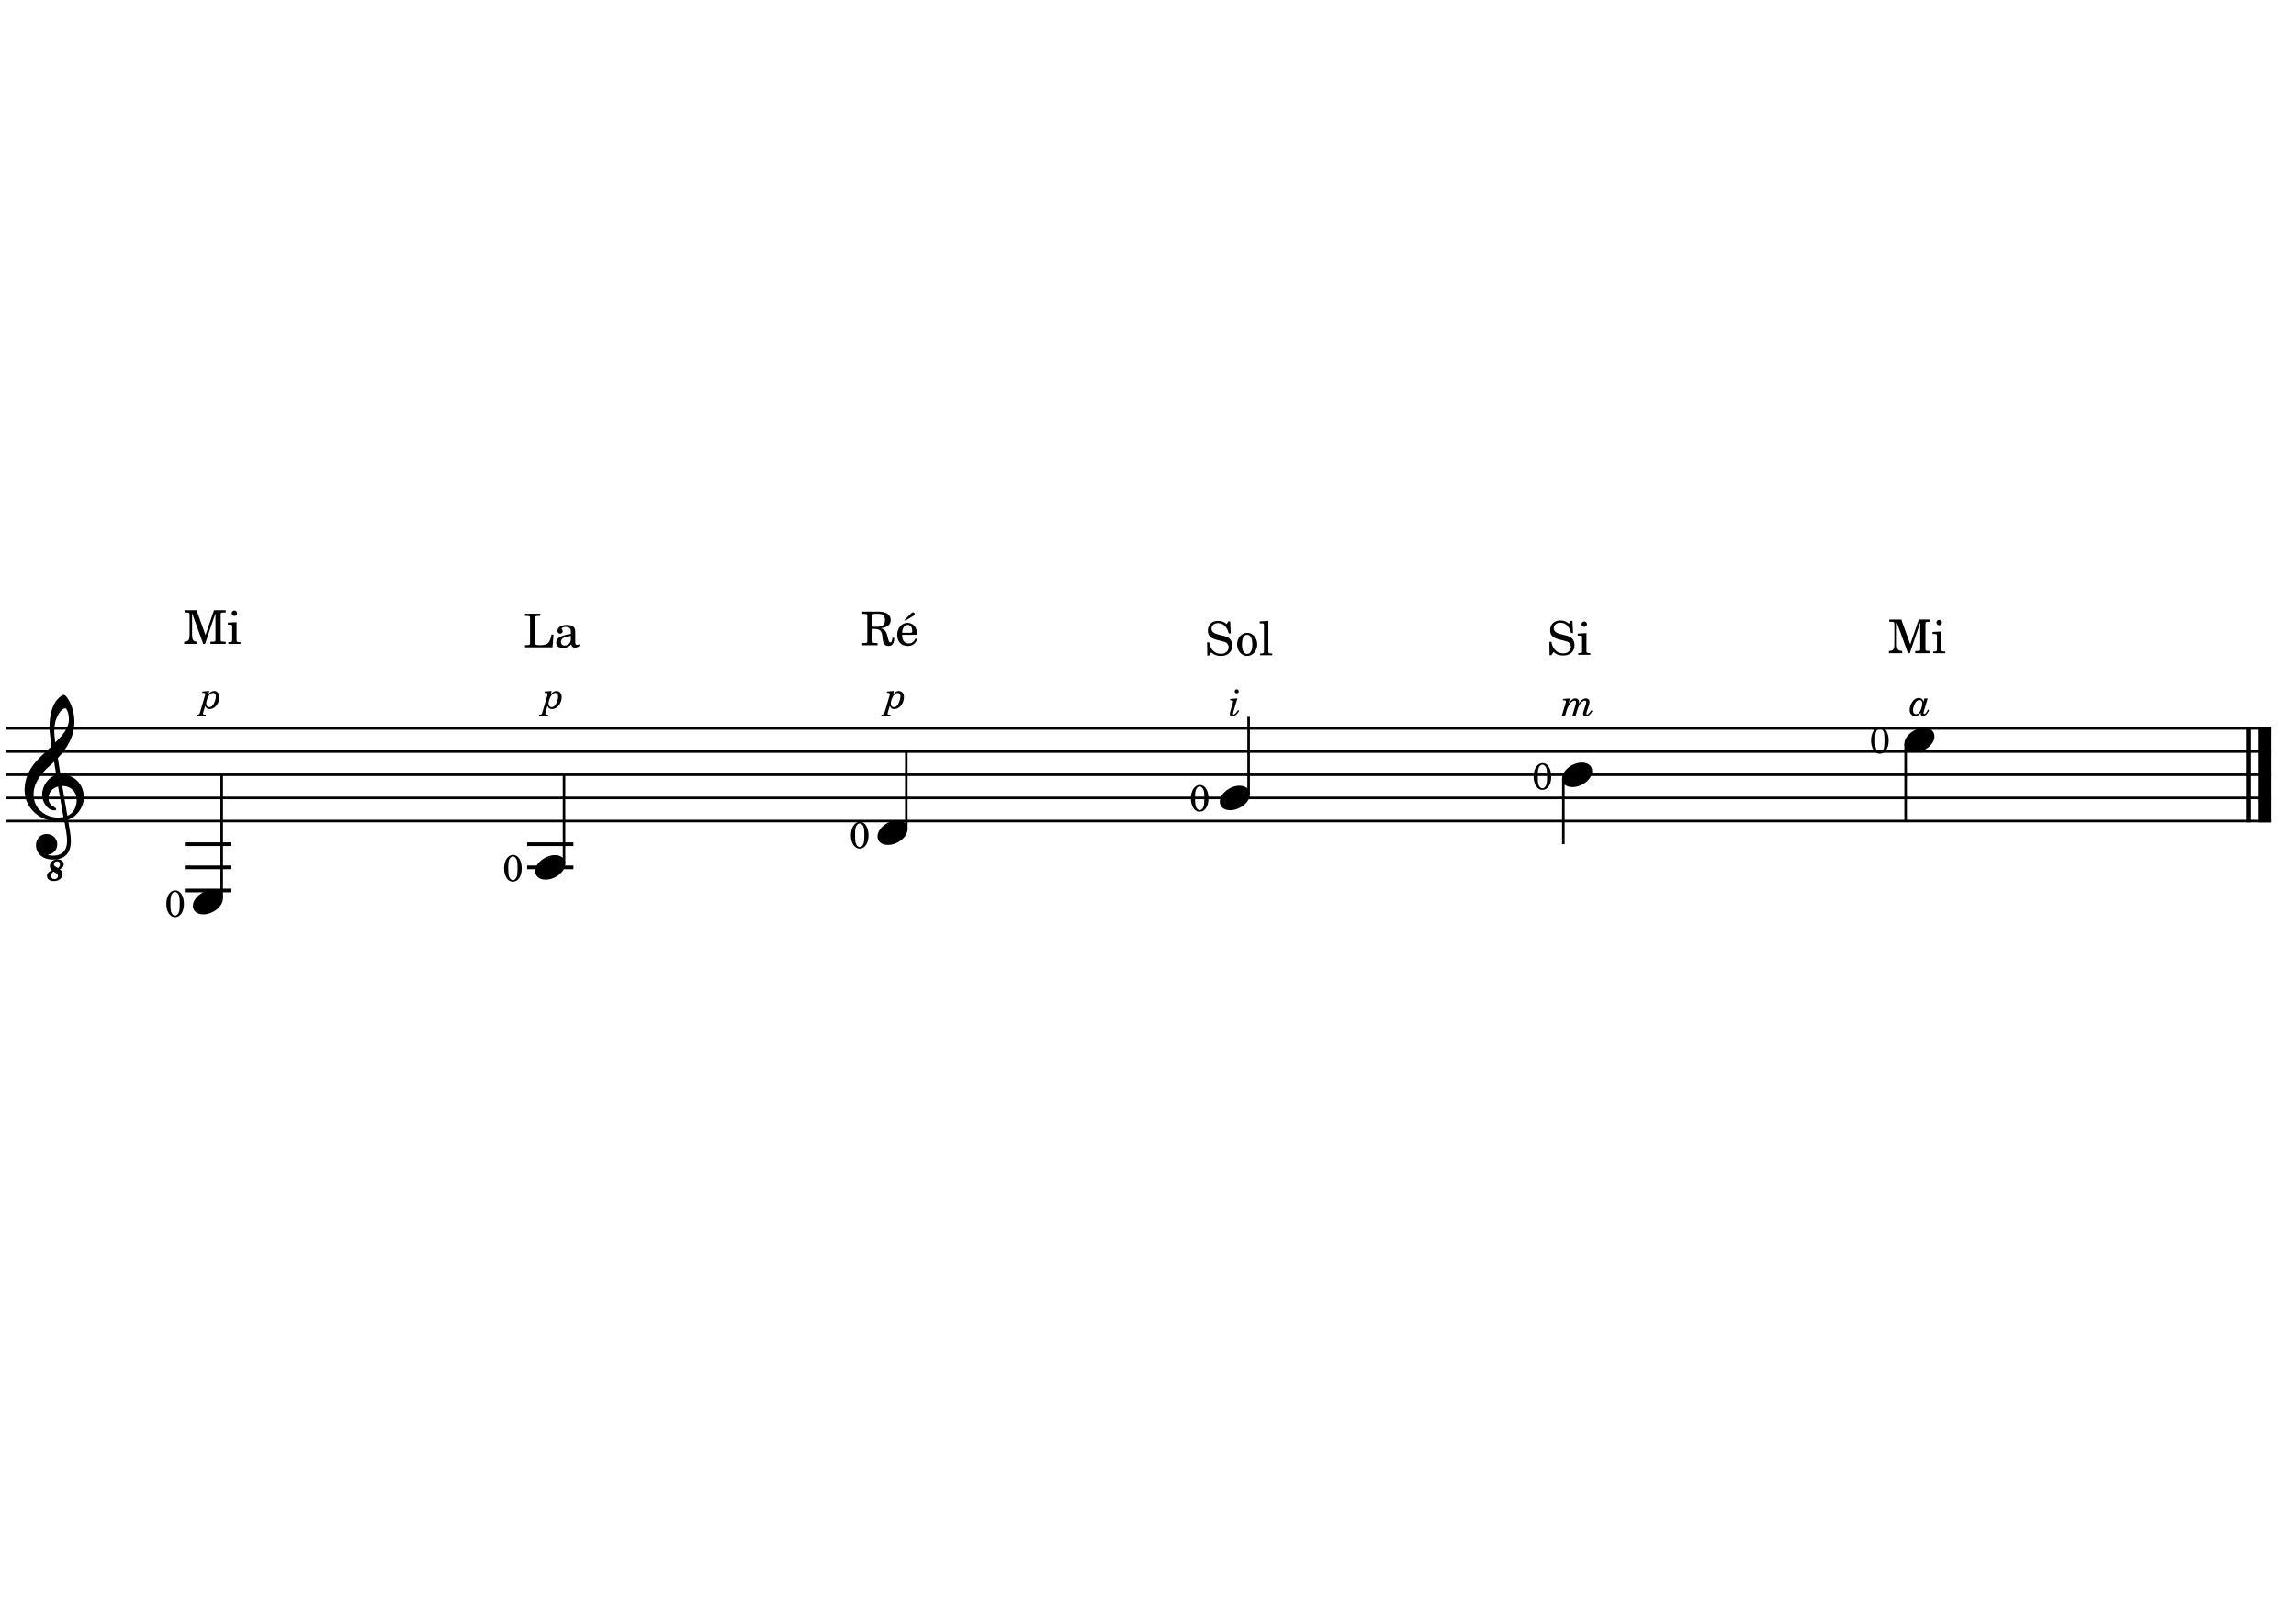
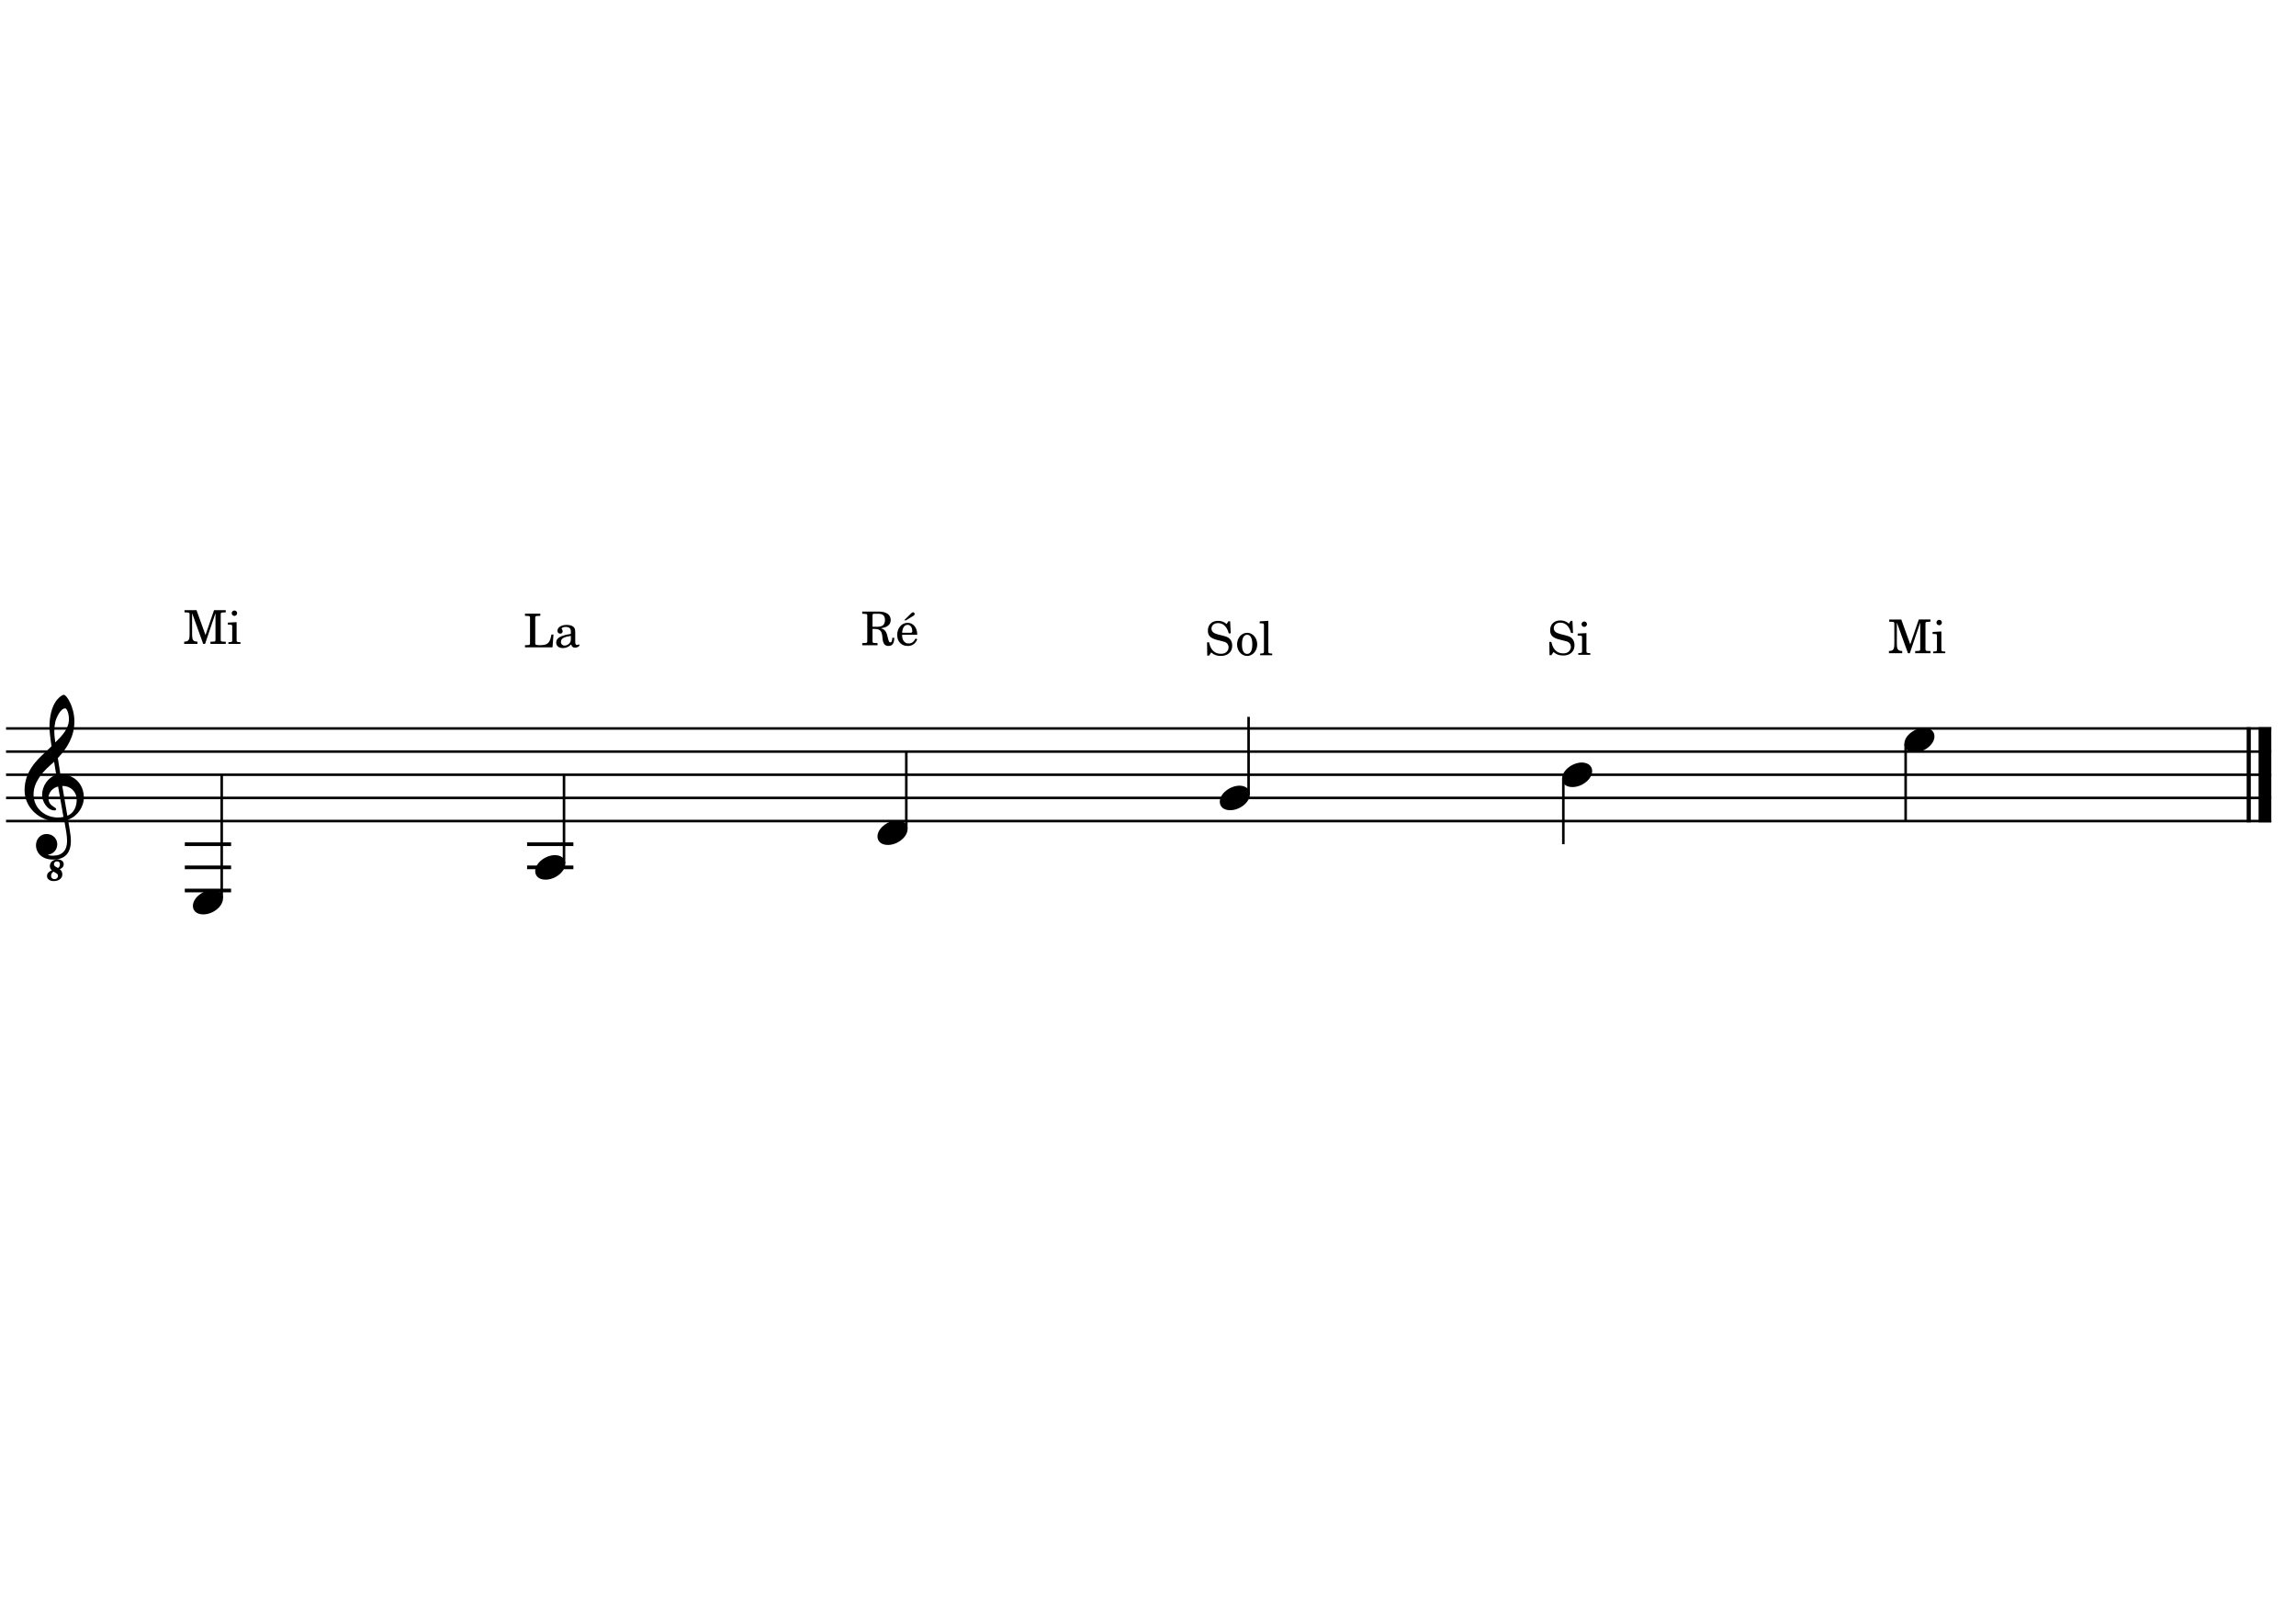
<svg xmlns="http://www.w3.org/2000/svg" width="297mm" height="210mm" viewBox="0 0 297 210" version="1.1" id="svg1">
  <defs id="defs1" />
  <g id="layer1">
    <polyline class="StaffLines" fill="none" stroke="#000000" stroke-width="2.73" stroke-linejoin="bevel" points="336.614,634.252 2763.78,634.252" id="polyline1" transform="matrix(0.1207262,0,0,0.1207262,-39.85454,17.64153)" />
    <polyline class="StaffLines" fill="none" stroke="#000000" stroke-width="2.73" stroke-linejoin="bevel" points="336.614,659.055 2763.78,659.055" id="polyline2" transform="matrix(0.1207262,0,0,0.1207262,-39.85454,17.64153)" />
    <polyline class="StaffLines" fill="none" stroke="#000000" stroke-width="2.73" stroke-linejoin="bevel" points="336.614,683.858 2763.78,683.858" id="polyline3" transform="matrix(0.1207262,0,0,0.1207262,-39.85454,17.64153)" />
    <polyline class="StaffLines" fill="none" stroke="#000000" stroke-width="2.73" stroke-linejoin="bevel" points="336.614,708.661 2763.78,708.661" id="polyline4" transform="matrix(0.1207262,0,0,0.1207262,-39.85454,17.64153)" />
    <polyline class="StaffLines" fill="none" stroke="#000000" stroke-width="2.73" stroke-linejoin="bevel" points="336.614,733.465 2763.78,733.465" id="polyline5" transform="matrix(0.1207262,0,0,0.1207262,-39.85454,17.64153)" />
    <polyline class="BarLine" fill="none" stroke="#000000" stroke-width="4.46" stroke-linejoin="bevel" points="2739.59,632.888 2739.59,734.829" id="polyline6" transform="matrix(0.1207262,0,0,0.1207262,-39.85454,17.64153)" />
    <polyline class="BarLine" fill="none" stroke="#000000" stroke-width="13.64" stroke-linejoin="bevel" points="2756.96,632.888 2756.96,734.829" id="polyline7" transform="matrix(0.1207262,0,0,0.1207262,-39.85454,17.64153)" />
    <polyline class="LedgerLine" fill="none" stroke="#000000" stroke-width="3.97" stroke-linejoin="bevel" points="894.891,783.071 944.49,783.071" id="polyline8" transform="matrix(0.1207262,0,0,0.1207262,-39.85454,17.64153)" />
    <polyline class="LedgerLine" fill="none" stroke="#000000" stroke-width="3.97" stroke-linejoin="bevel" points="894.891,758.268 944.49,758.268" id="polyline9" transform="matrix(0.1207262,0,0,0.1207262,-39.85454,17.64153)" />
    <polyline class="LedgerLine" fill="none" stroke="#000000" stroke-width="3.97" stroke-linejoin="bevel" points="528.133,807.874 577.732,807.874" id="polyline10" transform="matrix(0.1207262,0,0,0.1207262,-39.85454,17.64153)" />
    <polyline class="LedgerLine" fill="none" stroke="#000000" stroke-width="3.97" stroke-linejoin="bevel" points="528.133,783.071 577.732,783.071" id="polyline11" transform="matrix(0.1207262,0,0,0.1207262,-39.85454,17.64153)" />
    <polyline class="LedgerLine" fill="none" stroke="#000000" stroke-width="3.97" stroke-linejoin="bevel" points="528.133,758.268 577.732,758.268" id="polyline12" transform="matrix(0.1207262,0,0,0.1207262,-39.85454,17.64153)" />
    <polyline class="Stem" fill="none" stroke="#000000" stroke-width="2.73" stroke-linejoin="bevel" points="567.686,816.307 567.686,683.858" id="polyline13" transform="matrix(0.1207262,0,0,0.1207262,-39.85454,17.64153)" />
    <polyline class="Stem" fill="none" stroke="#000000" stroke-width="2.73" stroke-linejoin="bevel" points="934.445,779.102 934.445,683.858" id="polyline14" transform="matrix(0.1207262,0,0,0.1207262,-39.85454,17.64153)" />
    <polyline class="Stem" fill="none" stroke="#000000" stroke-width="2.73" stroke-linejoin="bevel" points="1301.2,741.898 1301.2,659.055" id="polyline15" transform="matrix(0.1207262,0,0,0.1207262,-39.85454,17.64153)" />
    <polyline class="Stem" fill="none" stroke="#000000" stroke-width="2.73" stroke-linejoin="bevel" points="2371.97,650.82 2371.97,733.465" id="polyline16" transform="matrix(0.1207262,0,0,0.1207262,-39.85454,17.64153)" />
    <polyline class="Stem" fill="none" stroke="#000000" stroke-width="2.73" stroke-linejoin="bevel" points="2005.21,688.025 2005.21,758.268" id="polyline17" transform="matrix(0.1207262,0,0,0.1207262,-39.85454,17.64153)" />
    <polyline class="Stem" fill="none" stroke="#000000" stroke-width="2.73" stroke-linejoin="bevel" points="1667.96,704.693 1667.96,621.85" id="polyline18" transform="matrix(0.1207262,0,0,0.1207262,-39.85454,17.64153)" />
    <path class="Note" d="m 202.063,100.705 c 0,0.515 0.371,1.089 1.342,1.089 1.245,0 2.551,-1.018 2.551,-2.072 0,-0.707 -0.599,-1.102 -1.342,-1.102 -1.162,0 -2.551,0.983 -2.551,2.085" id="path18" style="stroke-width:0.12" />
    <path class="Note" d="m 69.23,112.682 c 0,0.515 0.371,1.089 1.342,1.089 1.245,0 2.551,-1.018 2.551,-2.072 0,-0.707 -0.599,-1.102 -1.342,-1.102 -1.162,0 -2.551,0.983 -2.551,2.085" id="path19" style="stroke-width:0.12" />
    <path class="Note" d="m 246.339,96.213 c 0,0.515 0.371,1.089 1.342,1.089 1.245,0 2.551,-1.018 2.551,-2.072 0,-0.707 -0.599,-1.102 -1.342,-1.102 -1.162,0 -2.551,0.983 -2.551,2.085" id="path20" style="stroke-width:0.12" />
    <path class="Note" d="m 113.508,108.191 c 0,0.515 0.371,1.089 1.342,1.089 1.245,0 2.551,-1.018 2.551,-2.072 0,-0.707 -0.599,-1.102 -1.342,-1.102 -1.162,0 -2.551,0.983 -2.551,2.085" id="path21" style="stroke-width:0.12" />
    <path class="Note" d="m 24.953,117.174 c 0,0.515 0.371,1.089 1.342,1.089 1.245,0 2.551,-1.018 2.551,-2.072 0,-0.707 -0.599,-1.102 -1.342,-1.102 -1.162,0 -2.551,0.983 -2.551,2.085" id="path22" style="stroke-width:0.12" />
    <path class="Note" d="m 157.785,103.699 c 0,0.515 0.371,1.089 1.342,1.089 1.245,0 2.551,-1.018 2.551,-2.072 0,-0.707 -0.599,-1.102 -1.342,-1.102 -1.162,0 -2.551,0.983 -2.551,2.085" id="path23" style="stroke-width:0.12" />
    <path class="Clef" d="m 10.845,103.16 c 0,-1.797 -1.282,-3.019 -3.03,-3.019 -0.12,-0.719 -0.228,-1.437 -0.335,-2.096 1.258,-1.331 2.143,-2.839 2.143,-4.731 0,-1.102 -0.335,-1.976 -0.539,-2.409 -0.286,-0.61 -0.634,-1.043 -0.838,-1.043 -0.082,0 -0.466,0.157 -0.85,0.623 -0.779,0.911 -0.994,2.431 -0.994,3.438 0,0.648 0.06,1.233 0.264,2.588 -0.013,0 -0.636,0.634 -0.887,0.85 -1.091,1.007 -2.6,2.467 -2.6,4.851 0,2.251 1.952,4.012 4.181,4.012 0.346,0 0.67,-0.035 0.958,-0.084 0.215,1.151 0.359,1.989 0.359,2.624 0,1.246 -0.648,1.905 -1.845,1.905 -0.299,0 -0.55,-0.06 -0.563,-0.073 -0.022,0 -0.047,-0.011 -0.047,-0.022 0,-0.024 0.024,-0.037 0.06,-0.049 0.563,-0.084 1.125,-0.563 1.125,-1.329 0,-0.648 -0.49,-1.331 -1.389,-1.331 -0.827,0 -1.366,0.683 -1.366,1.473 0,0.792 0.599,1.834 2.216,1.834 1.546,0 2.3,-0.876 2.3,-2.409 0,-0.466 -0.071,-1.005 -0.191,-1.688 -0.036,-0.24 -0.095,-0.612 -0.18,-1.067 1.173,-0.395 2.047,-1.606 2.047,-2.85 M 7.156,93.35 c 0.12,-0.479 0.659,-1.737 1.282,-1.737 0.18,0 0.479,0.575 0.479,1.413 0,1.233 -0.934,2.169 -1.761,2.994 -0.071,-0.479 -0.131,-0.958 -0.131,-1.449 0,-0.455 0.047,-0.852 0.131,-1.222 m 0.359,12.386 c -1.712,0 -3.174,-1.198 -3.174,-3.007 0,-1.46 1.042,-2.766 2.085,-3.689 0.202,-0.168 0.395,-0.348 0.575,-0.515 0.107,0.646 0.204,1.198 0.275,1.701 -1.091,0.311 -1.832,1.473 -1.832,2.586 0,0.852 0.659,2.001 1.617,2.001 0.095,0 0.204,-0.049 0.204,-0.168 0,-0.095 -0.109,-0.167 -0.264,-0.262 -0.468,-0.277 -0.732,-0.599 -0.732,-1.175 0,-0.73 0.552,-1.318 1.246,-1.484 l 0.694,3.928 c -0.24,0.06 -0.455,0.084 -0.694,0.084 m 1.198,-0.228 c -0.251,-1.424 -0.575,-3.329 -0.659,-3.857 1.209,0 1.726,0.838 1.832,1.415 0.013,0.095 0.036,0.226 0.036,0.371 0,0.863 -0.359,1.737 -1.209,2.072 m -0.468,6.277 c 0,-0.444 -0.406,-0.634 -0.801,-0.634 -0.503,0 -0.996,0.311 -0.996,0.85 0,0.228 0.084,0.397 0.264,0.563 -0.311,0.12 -0.634,0.359 -0.634,0.732 0,0.395 0.359,0.659 0.887,0.659 0.646,0 1.1,-0.359 1.1,-0.876 0,-0.275 -0.12,-0.502 -0.335,-0.659 0.348,-0.155 0.515,-0.346 0.515,-0.634 m -0.741,0.479 c -0.18,-0.095 -0.228,-0.12 -0.264,-0.144 l -0.013,-0.011 c -0.191,-0.109 -0.251,-0.193 -0.251,-0.335 0,-0.217 0.168,-0.372 0.408,-0.372 0.24,0 0.371,0.144 0.371,0.395 0,0.193 -0.071,0.324 -0.251,0.468 m -0.457,1.437 c -0.262,0 -0.442,-0.167 -0.442,-0.419 0,-0.226 0.107,-0.43 0.311,-0.55 0.049,0.024 0.06,0.036 0.095,0.047 0.144,0.073 0.144,0.073 0.168,0.097 0.24,0.131 0.324,0.251 0.324,0.419 0,0.226 -0.193,0.406 -0.457,0.406" id="path24" style="stroke-width:0.12" />
-     <path class="Fingering" d="m 27.063,89.359 -0.879,0.072 -0.019,0.175 h 0.115 c 0.198,0 0.275,0.043 0.275,0.149 0,0.047 -0.013,0.115 -0.043,0.213 L 25.895,92.062 c -0.098,0.349 -0.102,0.353 -0.43,0.368 l -0.021,0.173 h 1.16 l 0.019,-0.173 h -0.058 c -0.232,0 -0.309,-0.028 -0.309,-0.126 0,-0.038 0.021,-0.121 0.055,-0.241 l 0.236,-0.787 c 0.13,0.334 0.257,0.424 0.575,0.424 0.781,0 1.254,-0.849 1.254,-1.554 0,-0.236 -0.047,-0.396 -0.159,-0.536 -0.126,-0.155 -0.319,-0.251 -0.507,-0.251 -0.247,0 -0.502,0.145 -0.719,0.411 l 0.072,-0.411 m 0.498,0.257 c 0.217,0 0.362,0.168 0.362,0.424 0,0.266 -0.083,0.594 -0.228,0.892 -0.168,0.362 -0.362,0.526 -0.617,0.526 -0.238,0 -0.406,-0.187 -0.406,-0.443 0,-0.434 0.342,-1.4 0.889,-1.4" id="path27" style="stroke-width:0.121" />
-     <path class="Fingering" d="m 111.234,106.288 c -0.675,0 -1.167,0.734 -1.167,1.749 0,0.994 0.477,1.722 1.128,1.722 0.677,0 1.151,-0.704 1.151,-1.709 0,-0.511 -0.107,-0.936 -0.309,-1.269 -0.188,-0.304 -0.497,-0.492 -0.802,-0.492 m -0.034,0.208 c 0.158,0 0.313,0.106 0.43,0.3 0.13,0.226 0.174,0.502 0.174,1.164 0,0.681 -0.034,1 -0.13,1.211 -0.111,0.238 -0.285,0.381 -0.467,0.381 -0.164,0 -0.315,-0.106 -0.431,-0.298 -0.135,-0.228 -0.173,-0.526 -0.173,-1.319 0,-0.566 0.034,-0.845 0.129,-1.058 0.112,-0.241 0.285,-0.381 0.468,-0.381" id="path28" style="stroke-width:0.121" />
-     <path class="Fingering" d="m 155.212,101.513 c -0.676,0 -1.167,0.734 -1.167,1.749 0,0.994 0.477,1.722 1.128,1.722 0.677,0 1.151,-0.704 1.151,-1.709 0,-0.511 -0.107,-0.936 -0.309,-1.27 -0.188,-0.304 -0.499,-0.492 -0.802,-0.492 m -0.034,0.208 c 0.158,0 0.313,0.106 0.43,0.3 0.13,0.226 0.174,0.502 0.174,1.164 0,0.681 -0.034,1 -0.13,1.211 -0.111,0.238 -0.285,0.381 -0.468,0.381 -0.164,0 -0.315,-0.106 -0.43,-0.298 -0.135,-0.228 -0.174,-0.526 -0.174,-1.318 0,-0.566 0.035,-0.845 0.13,-1.058 0.111,-0.241 0.285,-0.381 0.468,-0.381" id="path29" style="stroke-width:0.121" />
-     <path class="Fingering" d="m 159.974,89.146 c -0.145,0 -0.26,0.117 -0.26,0.262 0,0.14 0.115,0.26 0.256,0.26 0.15,0 0.264,-0.117 0.264,-0.26 0,-0.145 -0.115,-0.262 -0.261,-0.262 m 0.087,1.179 -0.926,0.072 -0.019,0.175 h 0.116 c 0.198,0 0.275,0.043 0.275,0.149 0,0.047 -0.01,0.102 -0.043,0.213 l -0.281,0.941 c -0.09,0.307 -0.106,0.375 -0.106,0.487 0,0.17 0.146,0.3 0.328,0.3 0.415,0 0.7,-0.43 0.904,-0.743 l -0.151,-0.083 c -0.251,0.381 -0.453,0.585 -0.583,0.585 -0.05,0 -0.083,-0.043 -0.083,-0.102 0,-0.047 0.019,-0.136 0.059,-0.27 l 0.511,-1.724" id="path30" style="stroke-width:0.121" />
-     <path class="Fingering" d="m 71.34,89.359 -0.879,0.072 -0.019,0.175 h 0.115 c 0.198,0 0.275,0.043 0.275,0.149 0,0.047 -0.013,0.115 -0.043,0.213 l -0.617,2.094 c -0.098,0.349 -0.102,0.353 -0.43,0.368 l -0.021,0.173 h 1.16 l 0.019,-0.173 h -0.058 c -0.232,0 -0.309,-0.028 -0.309,-0.126 0,-0.038 0.021,-0.121 0.055,-0.241 l 0.236,-0.787 c 0.13,0.334 0.257,0.424 0.575,0.424 0.781,0 1.254,-0.849 1.254,-1.554 0,-0.236 -0.047,-0.396 -0.159,-0.536 -0.126,-0.155 -0.319,-0.251 -0.507,-0.251 -0.247,0 -0.502,0.145 -0.719,0.411 l 0.072,-0.411 m 0.498,0.257 c 0.217,0 0.362,0.168 0.362,0.424 0,0.266 -0.083,0.594 -0.228,0.892 -0.168,0.362 -0.362,0.526 -0.617,0.526 -0.238,0 -0.406,-0.187 -0.406,-0.443 0,-0.434 0.341,-1.4 0.888,-1.4" id="path31" style="stroke-width:0.121" />
-     <path class="Fingering" d="m 115.618,89.359 -0.879,0.072 -0.019,0.175 h 0.115 c 0.198,0 0.275,0.043 0.275,0.149 0,0.047 -0.012,0.115 -0.042,0.213 l -0.617,2.094 c -0.099,0.349 -0.103,0.353 -0.431,0.368 l -0.021,0.173 h 1.16 l 0.019,-0.173 h -0.059 c -0.232,0 -0.309,-0.028 -0.309,-0.126 0,-0.038 0.021,-0.121 0.054,-0.241 l 0.237,-0.787 c 0.129,0.334 0.256,0.424 0.575,0.424 0.781,0 1.254,-0.849 1.254,-1.554 0,-0.236 -0.047,-0.396 -0.158,-0.536 -0.127,-0.155 -0.319,-0.251 -0.507,-0.251 -0.247,0 -0.502,0.145 -0.72,0.411 l 0.072,-0.411 m 0.497,0.257 c 0.217,0 0.362,0.168 0.362,0.424 0,0.266 -0.082,0.594 -0.228,0.892 -0.168,0.362 -0.362,0.526 -0.617,0.526 -0.238,0 -0.406,-0.187 -0.406,-0.443 0,-0.434 0.342,-1.4 0.889,-1.4" id="path32" style="stroke-width:0.121" />
-     <path class="Fingering" d="m 199.547,98.69 c -0.675,0 -1.167,0.734 -1.167,1.749 0,0.994 0.477,1.722 1.128,1.722 0.677,0 1.151,-0.704 1.151,-1.709 0,-0.511 -0.107,-0.936 -0.309,-1.269 -0.188,-0.304 -0.497,-0.492 -0.802,-0.492 m -0.034,0.207 c 0.158,0 0.313,0.106 0.43,0.3 0.13,0.226 0.174,0.502 0.174,1.164 0,0.681 -0.034,1 -0.13,1.211 -0.111,0.238 -0.285,0.381 -0.467,0.381 -0.164,0 -0.315,-0.106 -0.431,-0.298 -0.135,-0.228 -0.173,-0.526 -0.173,-1.319 0,-0.566 0.034,-0.845 0.129,-1.058 0.112,-0.241 0.285,-0.381 0.468,-0.381" id="path33" style="stroke-width:0.121" />
-     <path class="Fingering" d="m 203.067,90.325 -0.879,0.072 -0.016,0.175 h 0.117 c 0.192,0 0.269,0.043 0.269,0.153 0,0.043 -0.015,0.117 -0.039,0.209 l -0.493,1.66 h 0.42 l 0.198,-0.681 c 0.217,-0.739 0.657,-1.298 1.019,-1.298 0.127,0 0.204,0.066 0.204,0.187 0,0.098 -0.04,0.3 -0.098,0.483 l -0.385,1.309 h 0.419 l 0.208,-0.7 c 0.121,-0.402 0.241,-0.671 0.396,-0.879 0.173,-0.241 0.42,-0.4 0.604,-0.4 0.121,0 0.188,0.062 0.188,0.177 0,0.068 -0.024,0.174 -0.068,0.309 l -0.223,0.687 c -0.129,0.375 -0.134,0.406 -0.134,0.54 0,0.204 0.15,0.338 0.375,0.338 0.161,0 0.315,-0.077 0.479,-0.23 0.103,-0.098 0.168,-0.185 0.366,-0.473 l -0.148,-0.102 c -0.251,0.377 -0.43,0.56 -0.554,0.56 -0.053,0 -0.103,-0.053 -0.103,-0.121 0,-0.043 0.016,-0.096 0.059,-0.238 l 0.303,-0.936 c 0.034,-0.106 0.059,-0.257 0.059,-0.362 0,-0.257 -0.19,-0.44 -0.449,-0.44 -0.344,0 -0.653,0.223 -0.932,0.681 0.018,-0.092 0.028,-0.173 0.028,-0.232 0,-0.257 -0.203,-0.449 -0.467,-0.449 -0.305,0 -0.526,0.17 -0.866,0.653 l 0.141,-0.653" id="path34" style="stroke-width:0.121" />
-     <path class="Fingering" d="m 66.372,110.565 c -0.675,0 -1.168,0.734 -1.168,1.749 0,0.994 0.477,1.722 1.128,1.722 0.677,0 1.151,-0.704 1.151,-1.709 0,-0.511 -0.108,-0.936 -0.309,-1.269 -0.189,-0.304 -0.498,-0.492 -0.802,-0.492 m -0.034,0.208 c 0.159,0 0.313,0.106 0.43,0.3 0.13,0.226 0.173,0.502 0.173,1.164 0,0.681 -0.034,1 -0.13,1.211 -0.111,0.238 -0.285,0.381 -0.468,0.381 -0.164,0 -0.315,-0.106 -0.43,-0.298 -0.136,-0.228 -0.174,-0.526 -0.174,-1.319 0,-0.566 0.034,-0.845 0.13,-1.058 0.111,-0.241 0.285,-0.381 0.468,-0.381" id="path35" style="stroke-width:0.121" />
-     <path class="Fingering" d="m 22.68,115.156 c -0.675,0 -1.168,0.734 -1.168,1.749 0,0.994 0.477,1.722 1.128,1.722 0.677,0 1.151,-0.704 1.151,-1.709 0,-0.511 -0.108,-0.936 -0.309,-1.27 -0.189,-0.304 -0.498,-0.492 -0.802,-0.492 m -0.034,0.208 c 0.159,0 0.313,0.106 0.43,0.3 0.13,0.226 0.173,0.502 0.173,1.164 0,0.681 -0.034,1 -0.13,1.211 -0.111,0.238 -0.285,0.381 -0.468,0.381 -0.164,0 -0.315,-0.106 -0.43,-0.298 -0.136,-0.228 -0.174,-0.526 -0.174,-1.319 0,-0.566 0.034,-0.845 0.13,-1.058 0.111,-0.241 0.285,-0.381 0.468,-0.381" id="path36" style="stroke-width:0.121" />
-     <path class="Fingering" d="m 243.196,94.012 c -0.675,0 -1.167,0.734 -1.167,1.749 0,0.994 0.477,1.722 1.128,1.722 0.677,0 1.151,-0.704 1.151,-1.709 0,-0.511 -0.107,-0.936 -0.309,-1.27 -0.188,-0.304 -0.497,-0.492 -0.802,-0.492 m -0.034,0.208 c 0.158,0 0.313,0.106 0.43,0.3 0.13,0.226 0.174,0.502 0.174,1.164 0,0.681 -0.034,1 -0.13,1.211 -0.111,0.238 -0.285,0.381 -0.467,0.381 -0.164,0 -0.315,-0.106 -0.431,-0.298 -0.135,-0.228 -0.173,-0.526 -0.173,-1.319 0,-0.566 0.034,-0.845 0.129,-1.058 0.112,-0.241 0.285,-0.381 0.468,-0.381" id="path37" style="stroke-width:0.121" />
-     <path class="Fingering" d="m 248.931,90.338 -0.133,0.436 c -0.031,-0.3 -0.273,-0.507 -0.588,-0.507 -0.728,0 -1.187,0.917 -1.187,1.554 0,0.473 0.285,0.787 0.714,0.787 0.305,0 0.491,-0.121 0.733,-0.468 -0.018,0.074 -0.022,0.106 -0.022,0.155 0,0.189 0.121,0.313 0.293,0.313 0.388,0 0.657,-0.44 0.802,-0.753 l -0.151,-0.081 c -0.182,0.372 -0.353,0.57 -0.477,0.57 -0.058,0 -0.101,-0.055 -0.101,-0.121 0,-0.055 0.018,-0.136 0.053,-0.262 l 0.483,-1.622 h -0.419 m -0.637,0.194 c 0.226,0 0.366,0.159 0.366,0.43 0,0.279 -0.097,0.66 -0.245,0.964 -0.151,0.3 -0.325,0.436 -0.566,0.436 -0.241,0 -0.388,-0.179 -0.388,-0.473 0,-0.434 0.272,-1.356 0.833,-1.356" id="path38" style="stroke-width:0.121" />
    <path class="StaffText" d="m 112.862,81.342 h 0.35 c 0.61,0.025 0.851,0.272 0.918,0.936 l 0.03,0.307 c 0.074,0.683 0.296,0.96 0.773,0.96 0.495,0 0.73,-0.332 0.75,-1.056 h -0.255 c -0.023,0.417 -0.097,0.598 -0.258,0.598 -0.14,0 -0.2,-0.104 -0.302,-0.519 l -0.097,-0.381 c -0.134,-0.554 -0.369,-0.809 -0.839,-0.93 0.869,-0.121 1.285,-0.47 1.285,-1.081 0,-0.689 -0.579,-1.081 -1.595,-1.081 h -2.087 v 0.285 h 0.109 c 0.344,0.005 0.459,0.025 0.508,0.085 0.035,0.053 0.035,0.066 0.035,0.374 v 2.881 c 0,0.302 0,0.313 -0.035,0.373 -0.05,0.06 -0.164,0.079 -0.508,0.079 h -0.109 v 0.283 h 1.98 v -0.283 h -0.109 c -0.344,0 -0.459,-0.019 -0.508,-0.079 -0.035,-0.06 -0.035,-0.072 -0.035,-0.373 v -1.377 m 0,-0.283 v -1.33 c -0.012,-0.332 0.018,-0.355 0.416,-0.349 h 0.326 c 0.599,0 0.87,0.253 0.87,0.802 0,0.636 -0.34,0.877 -0.949,0.877 h -0.664 m 4.093,-0.834 h 0.247 l 0.96,-0.587 c 0.097,-0.06 0.157,-0.151 0.157,-0.234 0,-0.121 -0.09,-0.211 -0.211,-0.211 -0.097,0 -0.157,0.036 -0.302,0.187 l -0.851,0.845 m 1.696,1.871 c 0.006,-0.905 -0.507,-1.545 -1.243,-1.545 -0.773,0 -1.352,0.67 -1.352,1.575 0,0.851 0.549,1.419 1.364,1.419 0.578,0 0.984,-0.283 1.231,-0.856 l -0.211,-0.115 c -0.247,0.464 -0.502,0.645 -0.905,0.645 -0.308,0 -0.532,-0.126 -0.688,-0.398 -0.107,-0.181 -0.157,-0.392 -0.151,-0.724 h 1.956 m -1.951,-0.26 c 0,-0.423 0.194,-1.026 0.703,-1.026 0.362,0 0.604,0.321 0.604,0.809 0,0.17 -0.056,0.217 -0.25,0.217 h -1.056" id="path39" style="stroke-width:0.121" />
    <path class="StaffText" d="m 71.597,82.071 h -0.264 c -0.2,1.087 -0.472,1.353 -1.407,1.371 h -0.255 c -0.362,-0.013 -0.453,-0.074 -0.434,-0.29 v -3.043 c 0,-0.302 0,-0.321 0.036,-0.373 0.049,-0.06 0.164,-0.079 0.507,-0.085 h 0.11 v -0.285 h -1.981 v 0.285 h 0.109 c 0.343,0.005 0.458,0.025 0.505,0.085 0.038,0.053 0.038,0.066 0.038,0.373 v 2.873 c 0,0.309 0,0.321 -0.038,0.375 -0.047,0.06 -0.162,0.085 -0.505,0.085 h -0.109 v 0.283 h 3.561 l 0.126,-1.654 m 2.813,-0.289 c 0,-0.381 -0.066,-0.573 -0.241,-0.719 -0.198,-0.164 -0.494,-0.241 -0.881,-0.241 -0.681,0 -1.177,0.319 -1.177,0.76 0,0.223 0.14,0.368 0.351,0.368 0.192,0 0.326,-0.126 0.326,-0.307 0,-0.079 -0.03,-0.162 -0.091,-0.247 -0.038,-0.043 -0.043,-0.055 -0.043,-0.085 0,-0.121 0.241,-0.23 0.532,-0.23 0.192,0 0.404,0.06 0.5,0.151 0.115,0.098 0.159,0.241 0.159,0.513 v 0.236 c -0.628,0.109 -0.828,0.157 -1.124,0.272 -0.524,0.194 -0.772,0.472 -0.772,0.858 0,0.434 0.338,0.706 0.875,0.706 0.417,0 0.79,-0.17 1.051,-0.477 0.096,0.307 0.247,0.428 0.53,0.428 0.272,0 0.557,-0.173 0.557,-0.349 0,-0.043 -0.025,-0.074 -0.06,-0.074 -0.025,0 -0.049,0.008 -0.091,0.025 -0.085,0.036 -0.121,0.043 -0.17,0.043 -0.17,0 -0.23,-0.109 -0.23,-0.417 v -1.213 m -0.566,0.736 c 0,0.362 -0.019,0.447 -0.121,0.604 -0.151,0.222 -0.423,0.373 -0.689,0.373 -0.277,0 -0.477,-0.198 -0.477,-0.47 0,-0.255 0.126,-0.436 0.392,-0.562 0.187,-0.085 0.423,-0.145 0.894,-0.222 v 0.277" id="path40" style="stroke-width:0.121" />
    <path class="StaffText" d="m 159.128,80.35 h -0.222 l -0.241,0.362 c -0.291,-0.272 -0.67,-0.417 -1.1,-0.417 -0.796,0 -1.321,0.502 -1.321,1.262 0,0.658 0.325,0.985 1.213,1.215 l 0.573,0.143 c 0.447,0.115 0.489,0.128 0.614,0.225 0.181,0.138 0.28,0.338 0.28,0.573 0,0.241 -0.093,0.439 -0.274,0.609 -0.198,0.17 -0.398,0.236 -0.73,0.236 -0.91,0 -1.363,-0.67 -1.52,-1.485 h -0.261 l 0.025,1.72 h 0.235 l 0.272,-0.411 c 0.403,0.332 0.735,0.453 1.268,0.453 0.886,0 1.455,-0.519 1.455,-1.328 0,-0.381 -0.121,-0.694 -0.362,-0.924 -0.163,-0.157 -0.398,-0.258 -0.881,-0.379 l -0.647,-0.164 c -0.536,-0.138 -0.791,-0.374 -0.791,-0.741 0,-0.423 0.345,-0.713 0.858,-0.713 0.777,0 1.207,0.645 1.37,1.334 h 0.26 l -0.074,-1.569 m 2.209,1.492 c -0.741,0 -1.315,0.658 -1.315,1.503 0,0.826 0.579,1.49 1.304,1.49 0.724,0 1.303,-0.664 1.303,-1.498 0,-0.826 -0.578,-1.496 -1.292,-1.496 m 0,0.258 c 0.423,0 0.658,0.441 0.658,1.237 0,0.804 -0.235,1.237 -0.669,1.237 -0.435,0 -0.67,-0.434 -0.67,-1.23 0,-0.823 0.228,-1.245 0.681,-1.245 m 2.73,-1.805 -1.117,0.068 v 0.258 h 0.296 c 0.223,0.005 0.254,0.043 0.254,0.302 v 3.363 c -0.006,0.091 -0.012,0.126 -0.036,0.156 -0.043,0.055 -0.157,0.079 -0.416,0.085 h -0.042 v 0.217 h 1.562 v -0.217 h -0.041 c -0.404,-0.013 -0.459,-0.043 -0.459,-0.26 v -3.973" id="path41" style="stroke-width:0.121" />
    <path class="StaffText" d="m 203.405,80.296 h -0.222 l -0.241,0.362 c -0.291,-0.272 -0.67,-0.417 -1.1,-0.417 -0.796,0 -1.321,0.502 -1.321,1.262 0,0.658 0.325,0.985 1.213,1.215 l 0.573,0.143 c 0.447,0.115 0.489,0.128 0.615,0.225 0.181,0.138 0.28,0.338 0.28,0.573 0,0.241 -0.093,0.439 -0.274,0.609 -0.198,0.17 -0.398,0.236 -0.73,0.236 -0.91,0 -1.363,-0.67 -1.52,-1.485 h -0.261 l 0.025,1.72 h 0.235 l 0.272,-0.411 c 0.403,0.332 0.735,0.453 1.268,0.453 0.886,0 1.455,-0.519 1.455,-1.328 0,-0.381 -0.121,-0.694 -0.362,-0.924 -0.163,-0.157 -0.398,-0.258 -0.881,-0.379 l -0.647,-0.164 c -0.536,-0.138 -0.791,-0.373 -0.791,-0.741 0,-0.423 0.345,-0.713 0.858,-0.713 0.777,0 1.207,0.645 1.37,1.334 h 0.26 l -0.074,-1.569 m 1.528,0.079 c -0.194,0 -0.351,0.156 -0.351,0.349 0,0.194 0.157,0.351 0.345,0.351 0.198,0 0.355,-0.156 0.355,-0.351 0,-0.192 -0.157,-0.349 -0.349,-0.349 m 0.282,1.503 -1.134,0.066 v 0.26 h 0.308 c 0.228,0.005 0.258,0.042 0.258,0.302 v 1.726 c -0.006,0.091 -0.011,0.126 -0.036,0.157 -0.041,0.055 -0.156,0.079 -0.417,0.085 h -0.041 v 0.217 h 1.563 v -0.217 h -0.043 c -0.403,-0.013 -0.459,-0.043 -0.459,-0.26 v -2.335" id="path42" style="stroke-width:0.121" />
    <path class="StaffText" d="m 245.941,80.123 h -1.556 v 0.285 h 0.115 c 0.343,0.005 0.459,0.025 0.5,0.085 0.043,0.053 0.043,0.06 0.043,0.374 v 2.313 c 0,0.821 -0.115,0.99 -0.701,1.02 v 0.283 h 1.72 V 84.199 c -0.579,-0.03 -0.694,-0.2 -0.694,-1.02 v -2.669 l 1.437,3.973 h 0.241 l 1.347,-3.973 v 3.229 c 0,0.309 0,0.321 -0.036,0.381 -0.048,0.06 -0.164,0.079 -0.507,0.079 h -0.11 v 0.283 h 1.981 v -0.283 h -0.11 c -0.343,0 -0.458,-0.019 -0.507,-0.079 -0.036,-0.06 -0.036,-0.066 -0.036,-0.381 v -2.873 c 0,-0.307 0,-0.321 0.036,-0.374 0.05,-0.06 0.164,-0.079 0.507,-0.085 h 0.11 v -0.285 h -1.515 l -1.105,3.218 -1.16,-3.218 m 4.903,0.043 c -0.194,0 -0.351,0.157 -0.351,0.349 0,0.194 0.157,0.351 0.345,0.351 0.198,0 0.355,-0.157 0.355,-0.351 0,-0.192 -0.157,-0.349 -0.349,-0.349 m 0.282,1.503 -1.134,0.066 v 0.26 h 0.308 c 0.228,0.005 0.258,0.042 0.258,0.302 V 84.023 c -0.006,0.091 -0.012,0.126 -0.036,0.157 -0.041,0.055 -0.157,0.079 -0.416,0.085 h -0.042 v 0.217 h 1.565 v -0.217 h -0.043 c -0.404,-0.013 -0.459,-0.043 -0.459,-0.26 v -2.335" id="path43" style="stroke-width:0.121" />
    <path class="StaffText" d="m 25.423,78.916 h -1.556 v 0.285 h 0.115 c 0.343,0.005 0.458,0.024 0.5,0.085 0.043,0.053 0.043,0.06 0.043,0.374 v 2.313 c 0,0.821 -0.115,0.99 -0.702,1.02 v 0.283 h 1.72 V 82.993 c -0.579,-0.03 -0.694,-0.2 -0.694,-1.02 v -2.669 l 1.437,3.973 h 0.241 l 1.347,-3.973 v 3.229 c 0,0.309 0,0.321 -0.036,0.381 -0.049,0.06 -0.164,0.079 -0.507,0.079 h -0.11 v 0.283 h 1.981 V 82.993 h -0.109 c -0.343,0 -0.458,-0.019 -0.507,-0.079 -0.036,-0.06 -0.036,-0.066 -0.036,-0.381 v -2.873 c 0,-0.307 0,-0.321 0.036,-0.374 0.049,-0.06 0.164,-0.079 0.507,-0.085 h 0.109 v -0.285 h -1.515 l -1.105,3.218 -1.16,-3.218 m 4.903,0.043 c -0.194,0 -0.351,0.157 -0.351,0.349 0,0.194 0.157,0.351 0.345,0.351 0.198,0 0.355,-0.157 0.355,-0.351 0,-0.192 -0.157,-0.349 -0.349,-0.349 m 0.283,1.503 -1.134,0.066 v 0.26 h 0.307 c 0.228,0.005 0.258,0.042 0.258,0.302 v 1.726 c -0.005,0.091 -0.011,0.126 -0.036,0.157 -0.042,0.055 -0.157,0.079 -0.417,0.085 h -0.042 v 0.217 h 1.564 v -0.217 h -0.043 c -0.404,-0.013 -0.458,-0.043 -0.458,-0.26 v -2.335" id="path44" style="stroke-width:0.121" />
  </g>
</svg>
